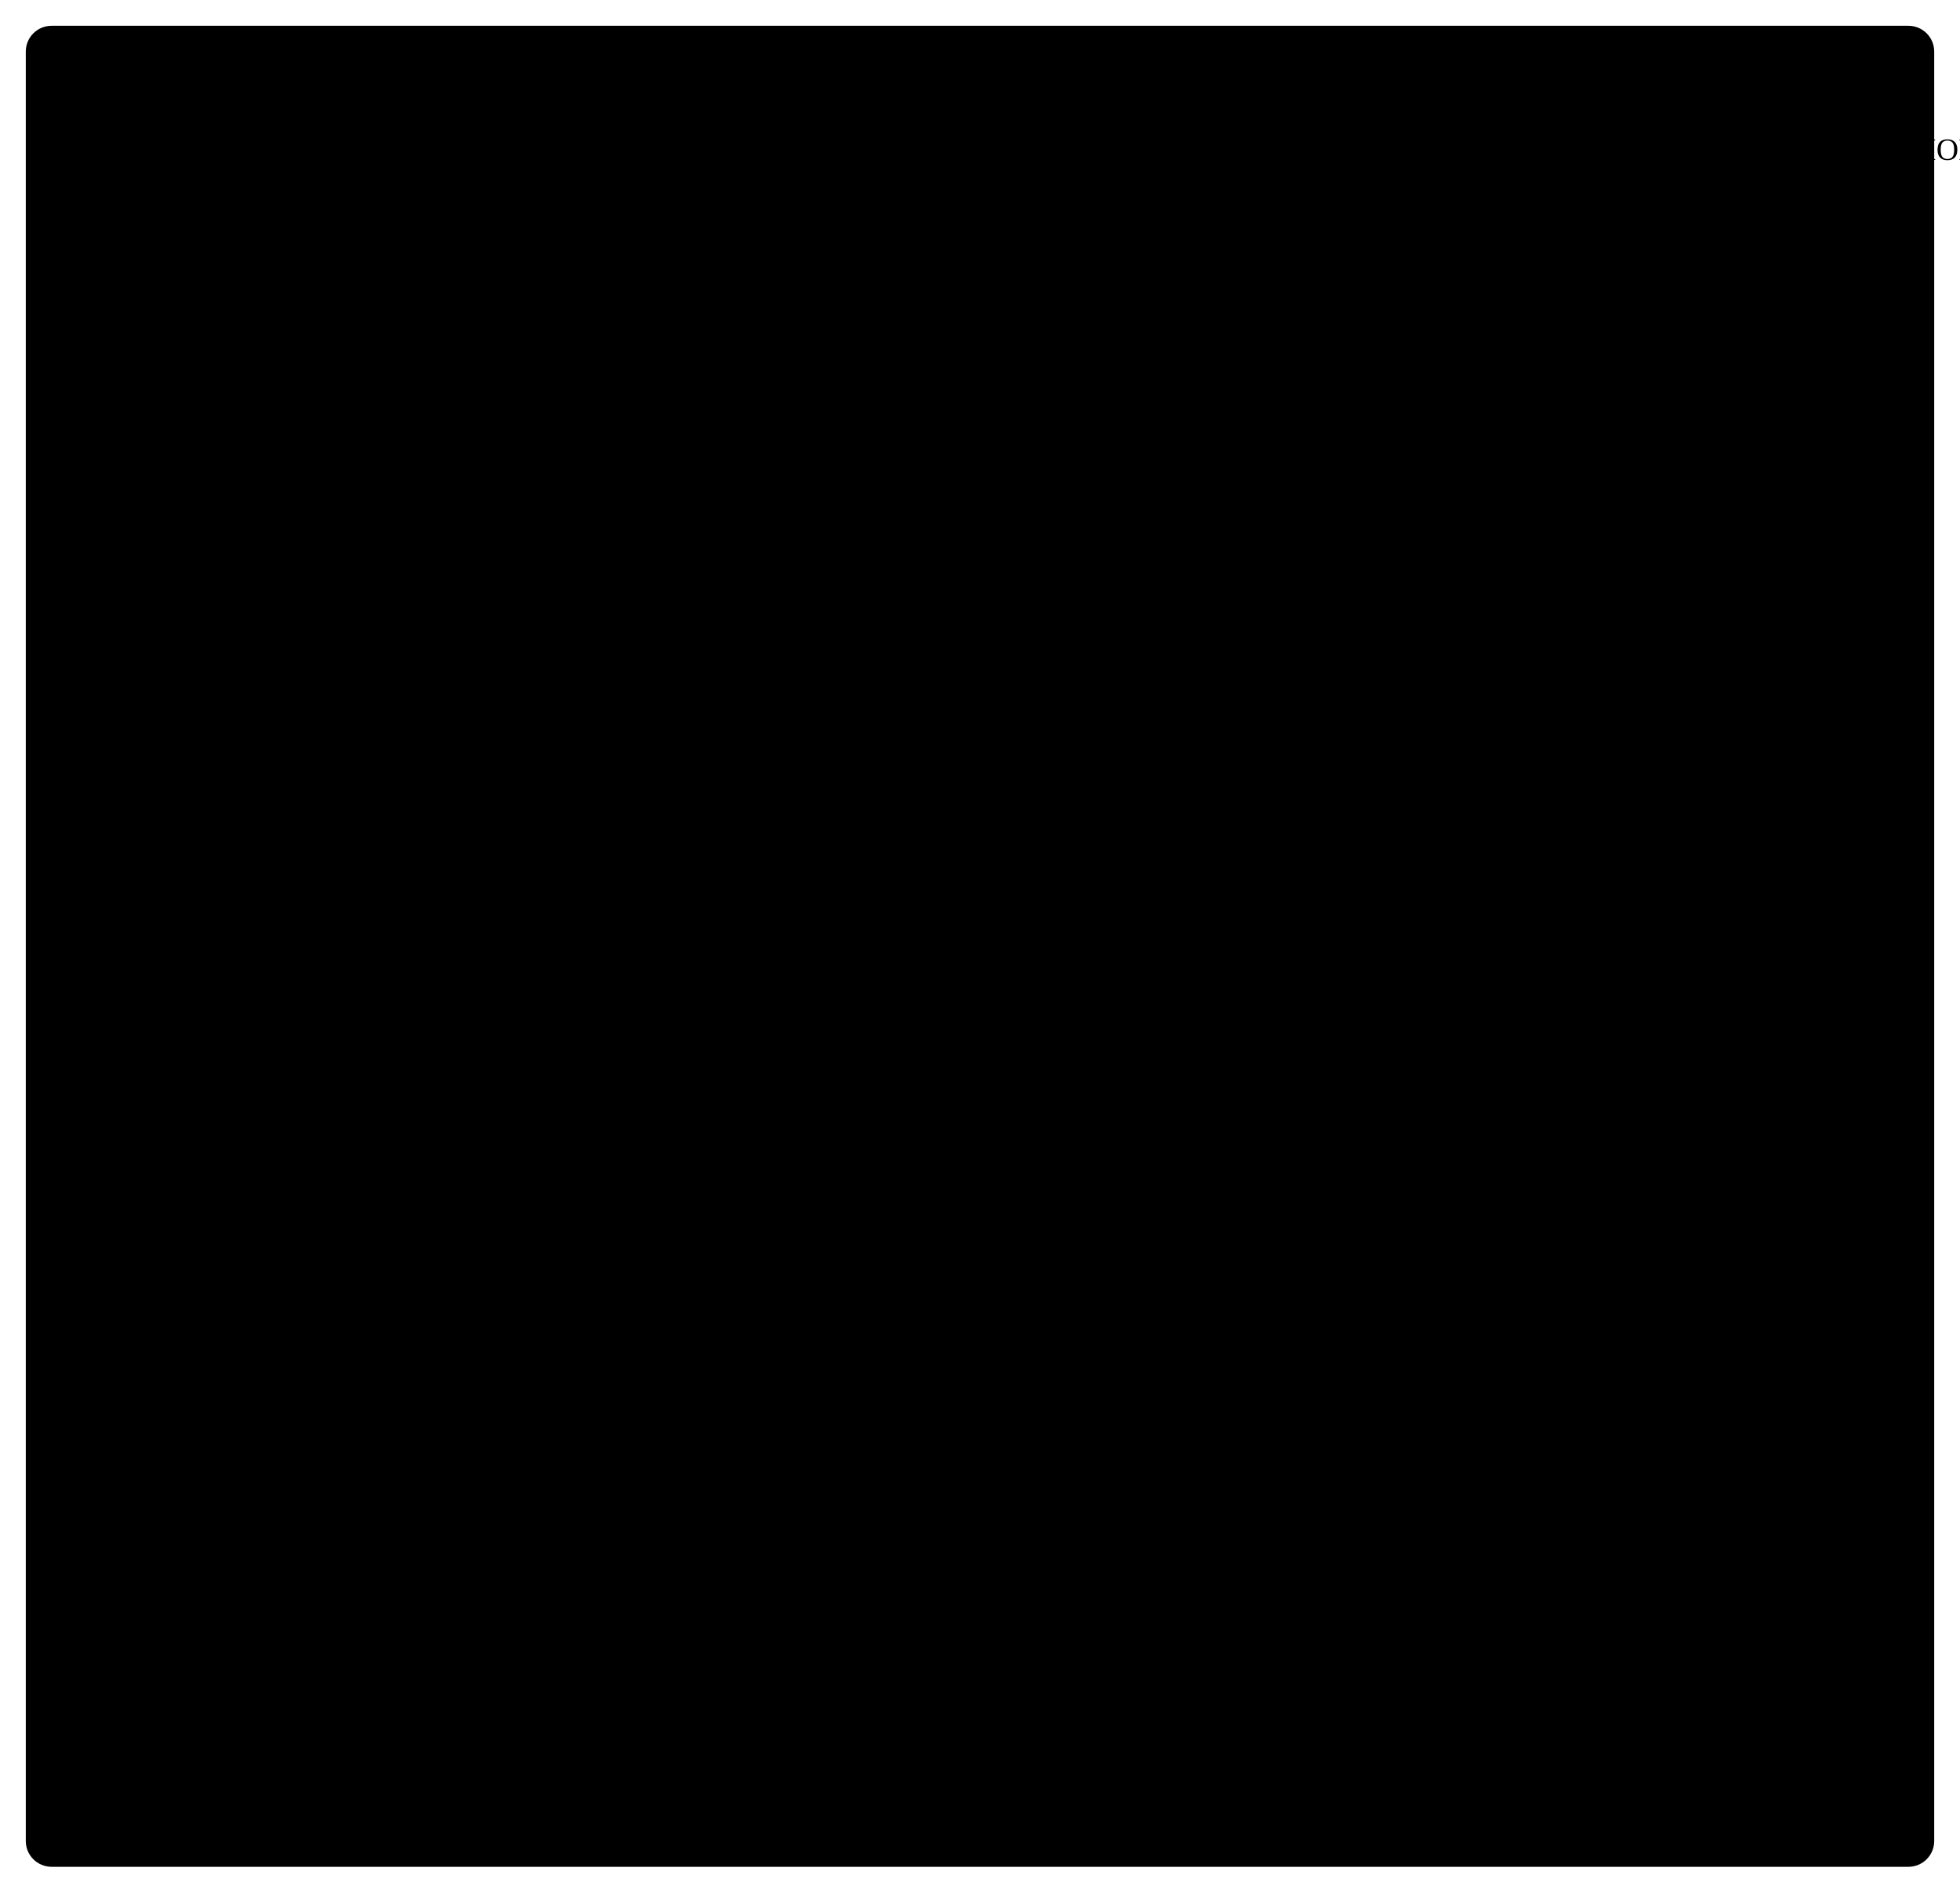
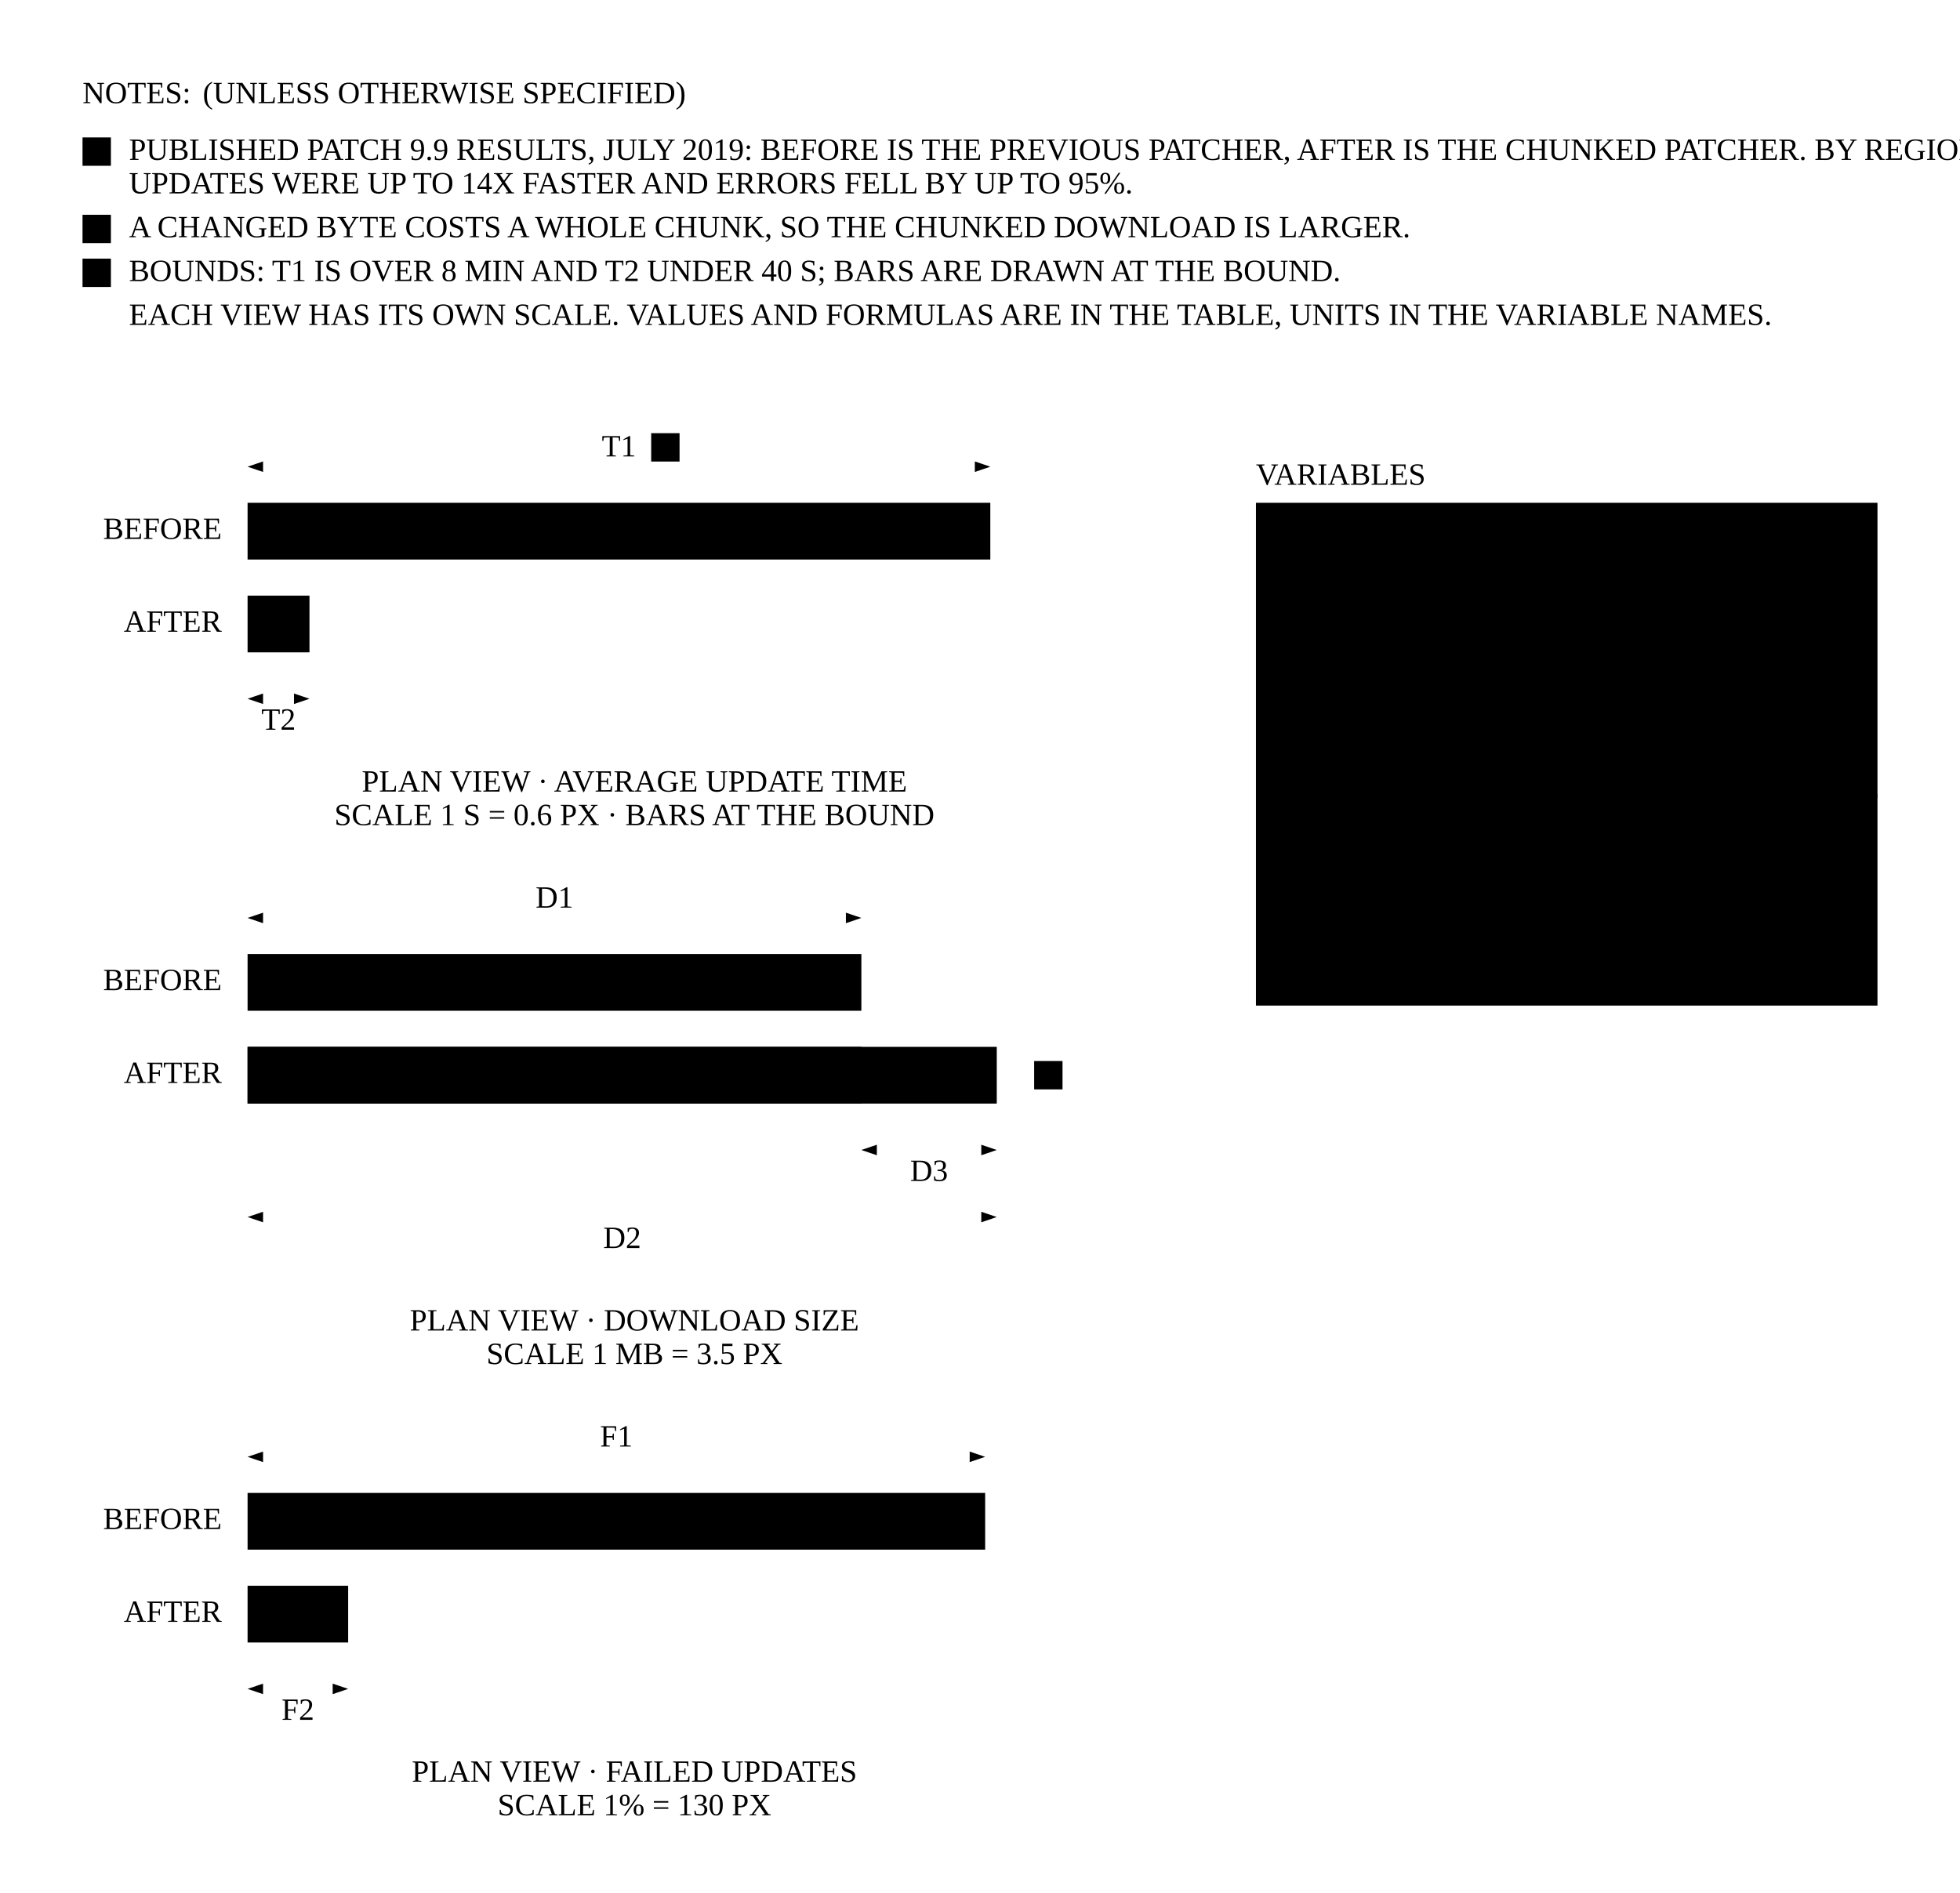
<svg xmlns="http://www.w3.org/2000/svg" class="dwg" viewBox="0 0 760 734">
  <defs>
    <marker id="gm-pb-ah" viewBox="0 0 10 10" refX="10" refY="5" markerWidth="6" markerHeight="6" markerUnits="userSpaceOnUse" orient="auto-start-reverse">
      <path class="ah ink" d="M0,1.6L10,5L0,8.4Z" />
    </marker>
    <marker id="gm-pb-ah-hl" viewBox="0 0 10 10" refX="10" refY="5" markerWidth="6" markerHeight="6" markerUnits="userSpaceOnUse" orient="auto-start-reverse">
      <path class="ah hl" d="M0,1.6L10,5L0,8.4Z" />
    </marker>
    <pattern id="gm-pb-hatch" width="5" height="5" patternUnits="userSpaceOnUse" patternTransform="rotate(45)">
      <path class="hatch-ln" d="M0,0V5" />
    </pattern>
  </defs>
-   <rect class="sheet" x="10" y="10" width="740" height="714" rx="10" />
  <text class="nth" x="32" y="40">NOTES:</text>
  <text class="nt" x="78.6" y="40">(UNLESS OTHERWISE SPECIFIED)</text>
  <rect class="nb" x="32" y="53.3" width="11" height="11" />
  <text class="nbt" x="37.5" y="61.5" text-anchor="middle">1</text>
  <text class="nt" x="50" y="62">PUBLISHED PATCH 9.9 RESULTS, JULY 2019: BEFORE IS THE PREVIOUS PATCHER, AFTER IS THE CHUNKED PATCHER. BY REGION,</text>
  <text class="nt" x="50" y="75">UPDATES WERE UP TO 14X FASTER AND ERRORS FELL BY UP TO 95%.</text>
  <rect class="nb" x="32" y="83.3" width="11" height="11" />
  <text class="nbt" x="37.5" y="91.5" text-anchor="middle">2</text>
  <text class="nt" x="50" y="92">A CHANGED BYTE COSTS A WHOLE CHUNK, SO THE CHUNKED DOWNLOAD IS LARGER.</text>
  <rect class="nb" x="32" y="100.3" width="11" height="11" />
  <text class="nbt" x="37.5" y="108.5" text-anchor="middle">3</text>
  <text class="nt" x="50" y="109">BOUNDS: T1 IS OVER 8 MIN AND T2 UNDER 40 S; BARS ARE DRAWN AT THE BOUND.</text>
  <text class="nt" x="50" y="126">EACH VIEW HAS ITS OWN SCALE. VALUES AND FORMULAS ARE IN THE TABLE, UNITS IN THE VARIABLE NAMES.</text>
  <text class="sl ink" x="86" y="209" text-anchor="end">BEFORE</text>
  <text class="sl ink" x="86" y="245" text-anchor="end">AFTER</text>
  <rect class="obj fill-2" x="96" y="195" width="288" height="22" />
  <path class="slot" d="M384,195h28M384,217h28" />
  <rect class="obj hl" x="96" y="231" width="24" height="22" />
  <path class="ext" d="M96,192L96,177" />
  <path class="ext" d="M384,192L384,177" />
  <path class="dim" d="M96,181L384,181" marker-start="url(#gm-pb-ah)" marker-end="url(#gm-pb-ah)" />
  <text class="dt" x="240" y="177" text-anchor="middle">T1</text>
  <rect class="nb" x="252.5" y="168" width="11" height="11" />
  <text class="nbt" x="258" y="176.2" text-anchor="middle">3</text>
  <path class="ext" d="M96,256L96,275" />
  <path class="ext" d="M120,256L120,275" />
  <path class="dim hl" d="M96,271L120,271" marker-start="url(#gm-pb-ah-hl)" marker-end="url(#gm-pb-ah-hl)" />
  <text class="dt hl" x="108" y="283" text-anchor="middle">T2</text>
  <text class="vt" x="246" y="307" text-anchor="middle">PLAN VIEW · AVERAGE UPDATE TIME</text>
  <text class="vs" x="246" y="320" text-anchor="middle">SCALE 1 S = 0.6 PX · BARS AT THE BOUND</text>
  <text class="sl ink" x="86" y="384" text-anchor="end">BEFORE</text>
  <text class="sl ink" x="86" y="420" text-anchor="end">AFTER</text>
  <rect class="obj fill-2" x="96" y="370" width="238" height="22" />
  <rect class="obj fill-1" x="96" y="406" width="238" height="22" />
  <rect class="hatch" x="334" y="406" width="52.5" height="22" fill="url(#gm-pb-hatch)" />
  <path class="obj" d="M334,406L334,428" />
  <rect class="obj" x="96" y="406" width="290.5" height="22" />
  <path class="ext" d="M96,367L96,352" />
  <path class="ext" d="M334,367L334,352" />
  <path class="dim" d="M96,356L334,356" marker-start="url(#gm-pb-ah)" marker-end="url(#gm-pb-ah)" />
  <text class="dt" x="215" y="352" text-anchor="middle">D1</text>
  <path class="ext" d="M334,395L334,450" />
  <path class="ext" d="M386.5,431L386.5,450" />
  <path class="dim" d="M334,446L386.5,446" marker-start="url(#gm-pb-ah)" marker-end="url(#gm-pb-ah)" />
  <text class="dt" x="360.25" y="458" text-anchor="middle">D3</text>
  <path class="ext" d="M96,431L96,476" />
  <path class="ext" d="M386.5,431L386.5,476" />
  <path class="dim" d="M96,472L386.5,472" marker-start="url(#gm-pb-ah)" marker-end="url(#gm-pb-ah)" />
  <text class="dt" x="241.25" y="484" text-anchor="middle">D2</text>
  <rect class="nb" x="401" y="411.5" width="11" height="11" />
  <text class="nbt" x="406.5" y="419.7" text-anchor="middle">2</text>
  <text class="vt" x="246" y="516" text-anchor="middle">PLAN VIEW · DOWNLOAD SIZE</text>
  <text class="vs" x="246" y="529" text-anchor="middle">SCALE 1 MB = 3.5 PX</text>
  <text class="sl ink" x="86" y="593" text-anchor="end">BEFORE</text>
  <text class="sl ink" x="86" y="629" text-anchor="end">AFTER</text>
  <rect class="obj fill-2" x="96" y="579" width="286" height="22" />
  <rect class="obj fill-1" x="96" y="615" width="39" height="22" />
  <path class="ext" d="M96,576L96,561" />
  <path class="ext" d="M382,576L382,561" />
  <path class="dim" d="M96,565L382,565" marker-start="url(#gm-pb-ah)" marker-end="url(#gm-pb-ah)" />
  <text class="dt" x="239" y="561" text-anchor="middle">F1</text>
  <path class="ext" d="M96,640L96,659" />
  <path class="ext" d="M135,640L135,659" />
  <path class="dim" d="M96,655L135,655" marker-start="url(#gm-pb-ah)" marker-end="url(#gm-pb-ah)" />
  <text class="dt" x="115.5" y="667" text-anchor="middle">F2</text>
  <text class="vt" x="246" y="691" text-anchor="middle">PLAN VIEW · FAILED UPDATES</text>
  <text class="vs" x="246" y="704" text-anchor="middle">SCALE 1% = 130 PX</text>
  <text class="vt" x="487" y="188">VARIABLES</text>
  <rect class="tbl" x="487" y="195" width="241" height="195" />
  <path class="tbl" d="M487,210L728,210" />
  <path class="tbl" d="M487,225L728,225" />
  <path class="tbl" d="M487,240L728,240" />
  <path class="tbl" d="M487,255L728,255" />
  <path class="tbl" d="M487,270L728,270" />
  <path class="tbl" d="M487,285L728,285" />
  <path class="tbl" d="M487,300L728,300" />
  <path class="tbl" d="M487,315L728,315" />
  <path class="tbl" d="M487,330L728,330" />
  <path class="tbl" d="M487,345L728,345" />
  <path class="tbl" d="M487,360L728,360" />
  <path class="tbl" d="M487,375L728,375" />
  <path class="tbl" d="M524,195L524,390" />
  <path class="tbl" d="M652,195L652,390" />
  <text class="th" x="493" y="205.2">CODE</text>
  <text class="th" x="588" y="205.2" text-anchor="middle">VARIABLE</text>
  <text class="th" x="690" y="205.2" text-anchor="middle">VALUE</text>
  <text class="tc" x="493" y="220.7">T1</text>
  <text class="tc" x="588" y="220.7" text-anchor="middle">update time, before, s</text>
  <text class="tc" x="690" y="220.7" text-anchor="middle">&gt; 480</text>
  <text class="tc" x="493" y="235.7">T2</text>
  <text class="tc" x="588" y="235.7" text-anchor="middle">update time, after, s</text>
  <text class="tc" x="690" y="235.7" text-anchor="middle">&lt; 40</text>
  <text class="tc" x="493" y="250.7">G1</text>
  <text class="tc" x="588" y="250.7" text-anchor="middle">speedup, average</text>
  <text class="tc" x="690" y="250.7" text-anchor="middle">T1 ÷ T2 &gt; 12</text>
  <text class="tc" x="493" y="265.7">D1</text>
  <text class="tc" x="588" y="265.7" text-anchor="middle">download, before, MB</text>
  <text class="tc" x="690" y="265.7" text-anchor="middle">68</text>
  <text class="tc" x="493" y="280.7">D2</text>
  <text class="tc" x="588" y="280.7" text-anchor="middle">download, after, MB</text>
  <text class="tc" x="690" y="280.7" text-anchor="middle">83</text>
  <text class="tc" x="493" y="295.7">D3</text>
  <text class="tc" x="588" y="295.7" text-anchor="middle">extra download, MB</text>
  <text class="tc" x="690" y="295.7" text-anchor="middle">D2 − D1 = 15</text>
  <text class="tc" x="493" y="310.7">G2</text>
  <text class="tc" x="588" y="310.7" text-anchor="middle">larger download</text>
  <text class="tc" x="690" y="310.7" text-anchor="middle">D3 ÷ D1 = 22%</text>
  <text class="tc" x="493" y="325.7">F1</text>
  <text class="tc" x="588" y="325.7" text-anchor="middle">failed updates, before, %</text>
  <text class="tc" x="690" y="325.7" text-anchor="middle">2.2</text>
  <text class="tc" x="493" y="340.7">F2</text>
  <text class="tc" x="588" y="340.7" text-anchor="middle">failed updates, after, %</text>
  <text class="tc" x="690" y="340.7" text-anchor="middle">0.3</text>
  <text class="tc" x="493" y="355.7">G3</text>
  <text class="tc" x="588" y="355.7" text-anchor="middle">fewer failures</text>
  <text class="tc" x="690" y="355.7" text-anchor="middle">F1 ÷ F2 = 7.3</text>
  <text class="tc" x="493" y="370.7">P1</text>
  <text class="tc" x="588" y="370.7" text-anchor="middle">deploy time, before, h</text>
  <text class="tc" x="690" y="370.7" text-anchor="middle">5</text>
  <text class="tc" x="493" y="385.7">P2</text>
  <text class="tc" x="588" y="385.7" text-anchor="middle">deploy time, after, min</text>
  <text class="tc" x="690" y="385.7" text-anchor="middle">&lt; 1</text>
</svg>
